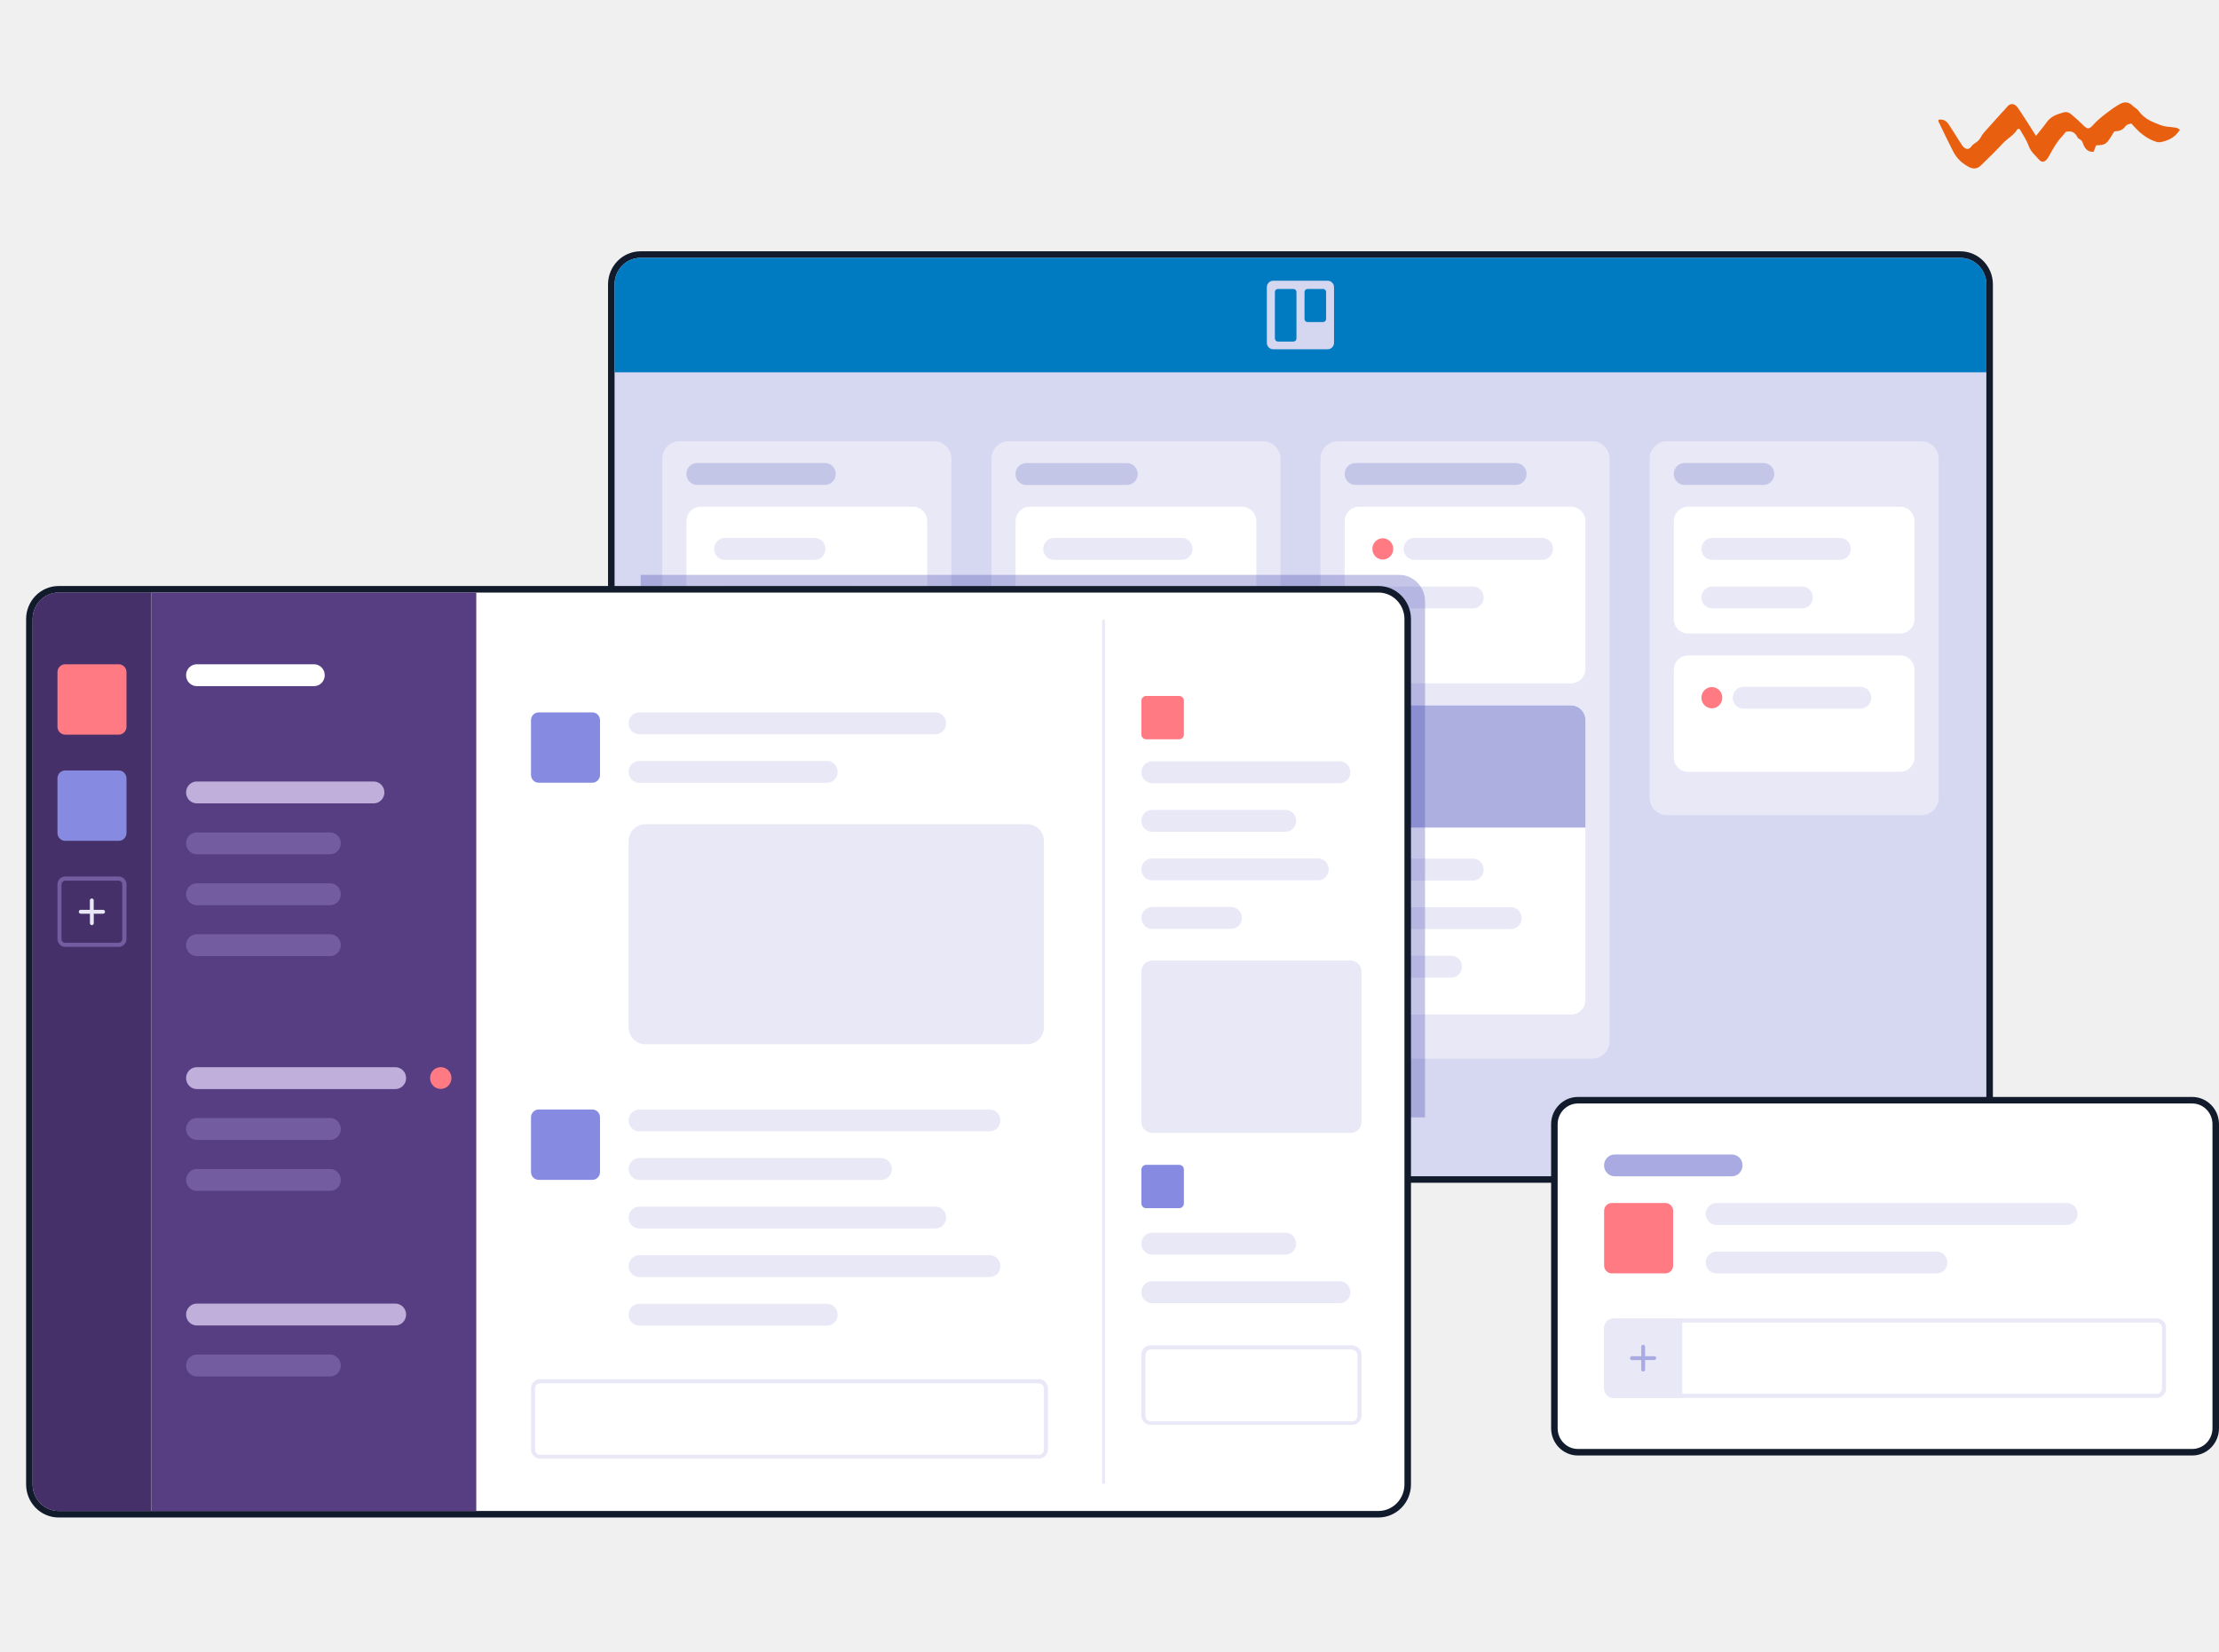
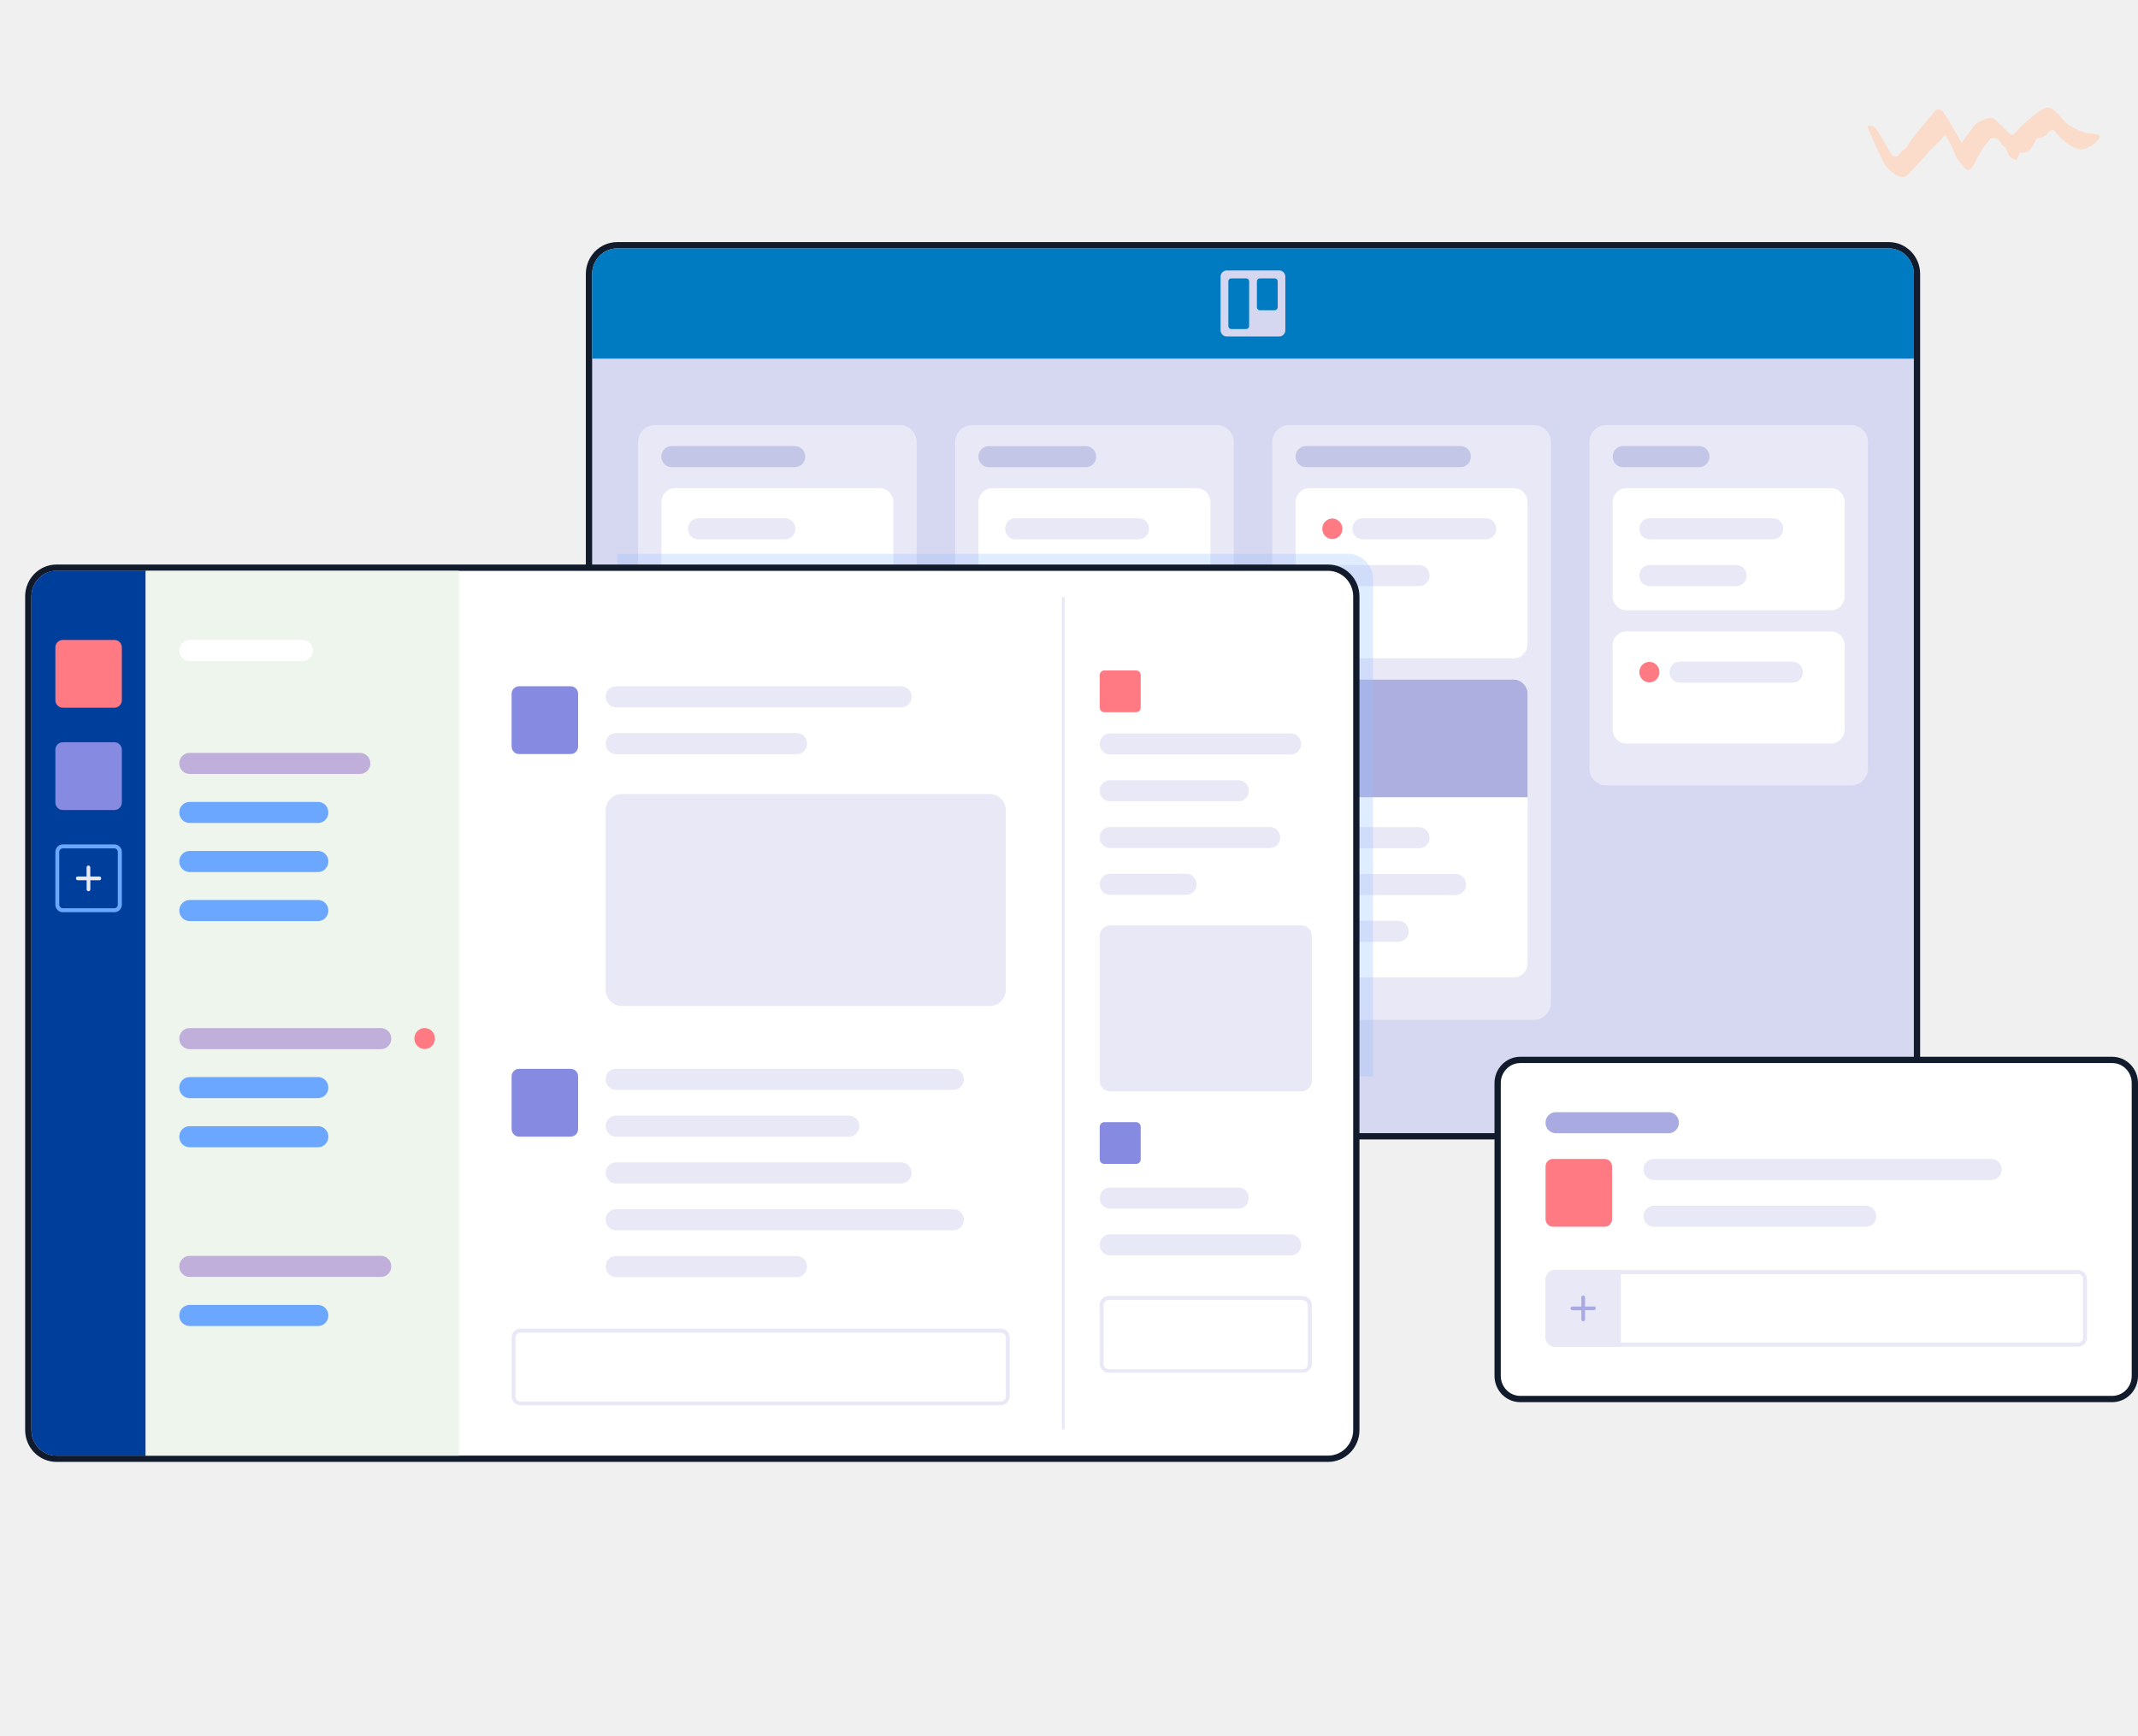
- <svg xmlns="http://www.w3.org/2000/svg" width="680" height="506" viewBox="0 0 680 506" fill="none">
+ <svg xmlns="http://www.w3.org/2000/svg" width="680" height="552" viewBox="0 0 680 552" fill="none">
  <path d="M489.926 287.46V278.9C490.005 278.22 490.613 277.72 491.28 277.8C491.849 277.86 492.3 278.32 492.359 278.9V284.98H498.323C498.99 284.9 499.598 285.4 499.676 286.08C499.755 286.76 499.264 287.38 498.597 287.46C498.499 287.48 498.401 287.48 498.303 287.46H489.926Z" fill="#110580" />
  <path d="M490.691 265.56C490.24 265.36 489.966 264.9 489.966 264.4V249.94C489.887 249.26 490.378 248.64 491.045 248.56C491.712 248.48 492.32 248.98 492.398 249.66C492.418 249.76 492.418 249.86 492.398 249.96V264.4C492.398 265.1 491.849 265.66 491.162 265.66C491.005 265.66 490.848 265.62 490.691 265.56ZM490.691 236.6C490.24 236.42 489.946 236.02 489.907 235.54V221C489.985 220.32 490.593 219.82 491.26 219.9C491.829 219.96 492.28 220.42 492.339 221V235.54C492.339 236.22 491.79 236.78 491.123 236.78H491.103C490.986 236.74 490.848 236.68 490.691 236.6ZM490.691 207.68C490.24 207.48 489.966 207.04 489.966 206.54V192.06C490.044 191.38 490.652 190.88 491.319 190.96C491.888 191.02 492.339 191.48 492.398 192.06V206.54C492.398 207.22 491.849 207.78 491.162 207.78C491.005 207.78 490.848 207.74 490.711 207.68H490.691Z" fill="#110580" />
  <path d="M490.75 178.74C490.299 178.54 490.024 178.08 490.024 177.58V169.02H498.421C499.088 169.1 499.578 169.72 499.5 170.4C499.441 170.98 498.99 171.44 498.421 171.5H492.457V177.56C492.457 178.26 491.908 178.82 491.221 178.82C491.064 178.84 490.907 178.8 490.75 178.74Z" fill="#110580" />
  <path d="M256.479 128.62C256.283 128.84 256.008 128.96 255.733 128.98C253.615 129.2 251.515 129.72 249.515 130.5C248.906 130.7 248.259 130.34 248.082 129.74C247.906 129.16 248.2 128.54 248.749 128.3C250.947 127.44 253.242 126.86 255.576 126.6C256.204 126.56 256.734 127.02 256.793 127.66V127.68C256.851 128.04 256.734 128.38 256.479 128.62Z" fill="#404BF2" />
  <path d="M600.726 78H196.312C191.328 78 187.328 82.106 187.328 87.14V352.28C187.328 357.314 191.328 361.42 196.312 361.42H600.726C605.71 361.42 609.71 357.314 609.71 352.28V87.14C609.71 82.106 605.71 78 600.726 78Z" fill="#D6D7F0" stroke="#111B2B" stroke-width="2" />
  <path d="M208.239 135.2H286.258C289.181 135.2 291.555 137.62 291.555 140.6V215.78C291.555 218.76 289.181 221.18 286.258 221.18H208.239C205.316 221.18 202.943 218.76 202.943 215.78V140.6C202.943 137.62 205.316 135.2 208.239 135.2Z" fill="#E8E8F7" />
  <path d="M309.093 135.2H387.111C390.034 135.2 392.408 137.62 392.408 140.6V280C392.408 282.98 390.034 285.4 387.111 285.4H309.093C306.17 285.4 303.796 282.98 303.796 280V140.6C303.796 137.62 306.17 135.2 309.093 135.2Z" fill="#E8E8F7" />
  <path d="M409.946 135.2H487.965C490.888 135.2 493.261 137.62 493.261 140.6V318.98C493.261 321.96 490.888 324.38 487.965 324.38H409.946C407.023 324.38 404.649 321.96 404.649 318.98V140.6C404.63 137.62 407.003 135.2 409.946 135.2Z" fill="#E8E8F7" />
  <path d="M510.799 135.2H588.818C591.741 135.2 594.115 137.62 594.115 140.6V244.4C594.115 247.38 591.741 249.8 588.818 249.8H510.799C507.876 249.8 505.503 247.38 505.503 244.4V140.6C505.503 137.62 507.876 135.2 510.799 135.2Z" fill="#E8E8F7" />
  <path d="M213.615 141.88H252.83C254.635 141.88 256.106 143.38 256.106 145.22V145.24C256.106 147.08 254.635 148.58 252.83 148.58H213.615C211.81 148.58 210.338 147.08 210.338 145.24V145.22C210.358 143.38 211.81 141.88 213.615 141.88Z" fill="#C3C6E6" />
  <path d="M600.745 79H196.312C191.898 79 188.328 82.64 188.328 87.14V114.08H608.73V87.14C608.73 82.64 605.159 79 600.745 79Z" fill="#007AC0" />
-   <path d="M390.152 86.02H406.866C407.945 86.02 408.808 86.9 408.808 88V105.04C408.808 106.14 407.945 107.02 406.866 107.02H390.152C389.073 107.02 388.21 106.14 388.21 105.04V88C388.21 86.92 389.093 86.02 390.152 86.02Z" fill="#D5D6F0" />
+   <path d="M390.152 86.019H406.866C407.945 86.019 408.808 86.9 408.808 87.999V105.04C408.808 106.14 407.945 107.02 406.866 107.02H390.152C389.073 107.02 388.21 106.14 388.21 105.04V87.999C388.21 86.919 389.093 86.019 390.152 86.019Z" fill="#D5D6F0" />
  <path d="M391.623 88.54H396.351C396.881 88.54 397.293 88.98 397.293 89.5V103.7C397.293 104.24 396.861 104.66 396.351 104.66H391.623C391.094 104.66 390.682 104.22 390.682 103.7V89.5C390.682 88.96 391.094 88.54 391.623 88.54Z" fill="#007AC0" />
  <path d="M400.706 88.54H405.434C405.964 88.54 406.376 88.98 406.376 89.5V97.72C406.376 98.26 405.944 98.68 405.434 98.68H400.706C400.177 98.68 399.765 98.24 399.765 97.72V89.5C399.765 88.96 400.177 88.54 400.706 88.54Z" fill="#007AC0" />
  <path d="M214.752 155.26H279.745C282.177 155.26 284.139 157.26 284.139 159.74V203.2C284.139 205.68 282.177 207.68 279.745 207.68H214.752C212.32 207.68 210.358 205.68 210.358 203.2V159.74C210.358 157.26 212.32 155.26 214.752 155.26Z" fill="white" />
  <path d="M314.468 141.9H345.365C347.17 141.9 348.642 143.4 348.642 145.24V145.26C348.642 147.1 347.17 148.6 345.365 148.6H314.468C312.663 148.6 311.192 147.1 311.192 145.26V145.24C311.212 143.4 312.663 141.9 314.468 141.9Z" fill="#C3C6E6" />
  <path d="M315.606 155.26H380.598C383.031 155.26 384.993 157.26 384.993 159.74V186.26C384.993 188.74 383.031 190.74 380.598 190.74H315.606C313.173 190.74 311.211 188.74 311.211 186.26V159.74C311.211 157.26 313.173 155.26 315.606 155.26Z" fill="white" />
  <path d="M415.341 141.88H464.541C466.346 141.88 467.818 143.38 467.818 145.22V145.24C467.818 147.08 466.346 148.58 464.541 148.58H415.341C413.536 148.58 412.065 147.08 412.065 145.24V145.22C412.065 143.38 413.536 141.88 415.341 141.88Z" fill="#C3C6E6" />
  <path d="M416.459 216.08H481.452C483.884 216.08 485.846 218.08 485.846 220.56V306.38C485.846 308.86 483.884 310.86 481.452 310.86H416.459C414.026 310.86 412.065 308.86 412.065 306.38V220.56C412.065 218.08 414.026 216.08 416.459 216.08Z" fill="white" />
  <path d="M416.459 155.26H481.452C483.884 155.26 485.846 157.26 485.846 159.74V204.9C485.846 207.38 483.884 209.38 481.452 209.38H416.459C414.026 209.38 412.065 207.38 412.065 204.9V159.74C412.065 157.26 414.026 155.26 416.459 155.26Z" fill="white" />
  <path d="M316.175 197.48H381.167C383.6 197.48 385.562 199.48 385.562 201.96V267.42C385.562 269.9 383.6 271.9 381.167 271.9H316.175C313.742 271.9 311.78 269.9 311.78 267.42V201.98C311.761 199.5 313.742 197.48 316.175 197.48Z" fill="white" />
  <path d="M516.194 141.88H540.441C542.246 141.88 543.718 143.38 543.718 145.22V145.24C543.718 147.08 542.246 148.58 540.441 148.58H516.194C514.39 148.58 512.918 147.08 512.918 145.24V145.22C512.918 143.38 514.39 141.88 516.194 141.88Z" fill="#C3C6E6" />
  <path d="M517.313 155.26H582.305C584.738 155.26 586.699 157.26 586.699 159.74V189.64C586.699 192.12 584.738 194.12 582.305 194.12H517.313C514.88 194.12 512.918 192.12 512.918 189.64V159.74C512.918 157.26 514.88 155.26 517.313 155.26Z" fill="white" />
  <path d="M517.313 200.82H582.305C584.738 200.82 586.699 202.82 586.699 205.3V232.02C586.699 234.5 584.738 236.5 582.305 236.5H517.313C514.88 236.5 512.918 234.5 512.918 232.02V205.3C512.918 202.82 514.88 200.82 517.313 200.82Z" fill="white" />
  <path d="M222.109 164.84H249.691C251.496 164.84 252.967 166.34 252.967 168.18V168.2C252.967 170.04 251.496 171.54 249.691 171.54H222.109C220.304 171.54 218.833 170.04 218.833 168.2V168.18C218.833 166.34 220.304 164.84 222.109 164.84Z" fill="#E8E8F7" />
  <path d="M222.109 179.72H261.324C263.129 179.72 264.6 181.22 264.6 183.06V183.08C264.6 184.92 263.129 186.42 261.324 186.42H222.109C220.304 186.42 218.833 184.92 218.833 183.08V183.06C218.833 181.22 220.304 179.72 222.109 179.72Z" fill="#E8E8F7" />
  <path d="M423.816 263.1H451.398C453.203 263.1 454.674 264.6 454.674 266.44V266.46C454.674 268.3 453.203 269.8 451.398 269.8H423.816C422.011 269.8 420.54 268.3 420.54 266.46V266.44C420.54 264.58 422.011 263.1 423.816 263.1Z" fill="#E8E8F7" />
  <path d="M423.816 277.98H463.031C464.836 277.98 466.307 279.48 466.307 281.32V281.34C466.307 283.18 464.836 284.68 463.031 284.68H423.816C422.011 284.68 420.54 283.18 420.54 281.34V281.32C420.54 279.46 422.011 277.98 423.816 277.98Z" fill="#E8E8F7" />
  <path d="M423.816 292.86H444.748C446.552 292.86 448.024 294.36 448.024 296.2V296.22C448.024 298.06 446.552 299.56 444.748 299.56H423.816C422.011 299.56 420.54 298.06 420.54 296.22V296.2C420.54 294.36 422.011 292.86 423.816 292.86Z" fill="#E8E8F7" />
  <path d="M322.962 207.7H350.544C352.349 207.7 353.82 209.2 353.82 211.04V211.06C353.82 212.9 352.349 214.4 350.544 214.4H322.962C321.157 214.4 319.686 212.9 319.686 211.06V211.04C319.686 209.18 321.157 207.7 322.962 207.7Z" fill="#E8E8F7" />
  <path d="M322.962 237.46H372.163C373.968 237.46 375.439 238.96 375.439 240.8V240.82C375.439 242.66 373.968 244.16 372.163 244.16H322.962C321.157 244.16 319.686 242.66 319.686 240.82V240.8C319.686 238.96 321.157 237.46 322.962 237.46Z" fill="#E8E8F7" />
  <path d="M322.962 252.34H350.544C352.349 252.34 353.82 253.84 353.82 255.68V255.7C353.82 257.54 352.349 259.04 350.544 259.04H322.962C321.157 259.04 319.686 257.54 319.686 255.7V255.68C319.686 253.84 321.157 252.34 322.962 252.34Z" fill="#E8E8F7" />
  <path d="M322.962 222.58H362.177C363.982 222.58 365.454 224.08 365.454 225.92V225.94C365.454 227.78 363.982 229.28 362.177 229.28H322.962C321.157 229.28 319.686 227.78 319.686 225.94V225.92C319.686 224.08 321.157 222.58 322.962 222.58Z" fill="#E8E8F7" />
  <path d="M423.816 179.72H451.398C453.203 179.72 454.674 181.22 454.674 183.06V183.08C454.674 184.92 453.203 186.42 451.398 186.42H423.816C422.011 186.42 420.54 184.92 420.54 183.08V183.06C420.54 181.22 422.011 179.72 423.816 179.72Z" fill="#E8E8F7" />
  <path d="M433.409 164.84H472.624C474.429 164.84 475.9 166.34 475.9 168.18V168.2C475.9 170.04 474.429 171.54 472.624 171.54H433.409C431.604 171.54 430.133 170.04 430.133 168.2V168.18C430.133 166.34 431.604 164.84 433.409 164.84Z" fill="#E8E8F7" />
  <path d="M524.669 179.72H552.251C554.056 179.72 555.527 181.22 555.527 183.06V183.08C555.527 184.92 554.056 186.42 552.251 186.42H524.669C522.864 186.42 521.393 184.92 521.393 183.08V183.06C521.412 181.22 522.864 179.72 524.669 179.72Z" fill="#E8E8F7" />
  <path d="M524.669 164.84H563.884C565.689 164.84 567.16 166.34 567.16 168.18V168.2C567.16 170.04 565.689 171.54 563.884 171.54H524.669C522.864 171.54 521.393 170.04 521.393 168.2V168.18C521.412 166.34 522.864 164.84 524.669 164.84Z" fill="#E8E8F7" />
  <path d="M534.262 210.44H570.142C571.947 210.44 573.418 211.94 573.418 213.78V213.8C573.418 215.64 571.947 217.14 570.142 217.14H534.262C532.457 217.14 530.986 215.64 530.986 213.8V213.78C530.986 211.94 532.457 210.44 534.262 210.44Z" fill="#E8E8F7" />
  <path d="M322.962 164.84H362.177C363.982 164.84 365.454 166.34 365.454 168.18V168.2C365.454 170.04 363.982 171.54 362.177 171.54H322.962C321.157 171.54 319.686 170.04 319.686 168.2V168.18C319.686 166.34 321.157 164.84 322.962 164.84Z" fill="#E8E8F7" />
  <path d="M481.432 216.14H416.459C414.026 216.14 412.065 218.16 412.065 220.64V253.58H485.846V220.58C485.807 218.12 483.845 216.14 481.432 216.14Z" fill="#ACAFE0" />
-   <path d="M426.909 168.713C427.191 166.936 426.008 165.261 424.264 164.973C422.521 164.685 420.879 165.891 420.596 167.669C420.313 169.446 421.497 171.12 423.24 171.409C424.983 171.697 426.626 170.49 426.909 168.713Z" fill="#FF7A82" />
-   <path d="M524.59 217.04C526.356 217.04 527.788 215.58 527.788 213.78C527.788 211.98 526.356 210.52 524.59 210.52C522.824 210.52 521.393 211.98 521.393 213.78C521.393 215.58 522.824 217.04 524.59 217.04Z" fill="#FF7A82" />
+   <path d="M426.909 168.713C427.191 166.936 426.008 165.261 424.264 164.973C422.521 164.685 420.879 165.892 420.596 167.669C420.313 169.446 421.497 171.121 423.24 171.409C424.983 171.697 426.626 170.49 426.909 168.713Z" fill="#FF7A82" />
+   <path d="M524.59 217.04C526.356 217.04 527.788 215.58 527.788 213.78C527.788 211.979 526.356 210.52 524.59 210.52C522.824 210.52 521.393 211.979 521.393 213.78C521.393 215.58 522.824 217.04 524.59 217.04Z" fill="#FF7A82" />
  <path d="M483.531 337.12H671.8C675.761 337.12 679 340.394 679 344.48V437.62C679 441.706 675.761 444.98 671.8 444.98H483.531C479.57 444.98 476.331 441.706 476.331 437.62V344.48C476.331 340.414 479.59 337.12 483.531 337.12Z" fill="white" stroke="#111B2B" stroke-width="2" />
  <path d="M526.003 368.62H633.369C635.174 368.62 636.645 370.12 636.645 371.96V371.98C636.645 373.82 635.174 375.32 633.369 375.32H526.003C524.198 375.32 522.727 373.82 522.727 371.98V371.96C522.727 370.12 524.198 368.62 526.003 368.62Z" fill="#E8E8F7" />
  <path d="M526.003 383.5H593.487C595.292 383.5 596.763 385 596.763 386.84V386.86C596.763 388.7 595.292 390.2 593.487 390.2H526.003C524.198 390.2 522.727 388.7 522.727 386.86V386.84C522.727 385 524.198 383.5 526.003 383.5Z" fill="#E8E8F7" />
  <path d="M494.831 353.74H530.711C532.516 353.74 533.987 355.24 533.987 357.08V357.1C533.987 358.94 532.516 360.44 530.711 360.44H494.831C493.026 360.44 491.555 358.94 491.555 357.1V357.08C491.555 355.22 493.026 353.74 494.831 353.74Z" fill="#AAAAE3" />
  <path d="M494.988 403.96H515.527V428.4H494.988C493.105 428.4 491.574 426.84 491.574 424.92V407.46C491.555 405.52 493.085 403.96 494.988 403.96Z" fill="#E8E8F7" />
-   <path d="M506.955 415.56H504.13V412.66C504.13 412.34 503.875 412.06 503.541 412.06C503.227 412.06 502.953 412.32 502.953 412.66V415.56H500.108C499.794 415.56 499.52 415.82 499.52 416.16C499.52 416.48 499.775 416.76 500.108 416.76H502.953V419.66C502.953 419.98 503.208 420.26 503.541 420.26C503.855 420.26 504.13 420 504.13 419.66V416.72H506.955C507.268 416.72 507.543 416.46 507.543 416.12C507.543 415.8 507.288 415.52 506.955 415.52V415.56Z" fill="#AAAAE3" />
+   <path d="M506.955 415.561H504.13V412.661C504.13 412.341 503.875 412.061 503.541 412.061C503.227 412.061 502.953 412.321 502.953 412.661V415.561H500.108C499.794 415.561 499.52 415.821 499.52 416.161C499.52 416.481 499.775 416.761 500.108 416.761H502.953V419.661C502.953 419.981 503.208 420.261 503.541 420.261C503.855 420.261 504.13 420.001 504.13 419.661V416.721H506.955C507.268 416.721 507.543 416.461 507.543 416.121C507.543 415.801 507.288 415.521 506.955 415.521V415.561Z" fill="#AAAAE3" />
  <path d="M493.928 368.62H510.368C511.663 368.62 512.722 369.7 512.722 371.02V387.78C512.722 389.1 511.663 390.18 510.368 390.18H493.928C492.634 390.18 491.574 389.1 491.574 387.78V371.02C491.555 369.7 492.614 368.62 493.928 368.62Z" fill="#FF7A82" />
  <path d="M660.971 405.24C661.834 405.24 662.54 405.96 662.54 406.84V425.46C662.54 426.34 661.834 427.06 660.971 427.06H494.38C493.516 427.06 492.81 426.34 492.81 425.46V406.84C492.81 405.96 493.516 405.24 494.38 405.24H660.971ZM660.971 403.98H494.38C492.83 403.98 491.574 405.26 491.555 406.84V425.46C491.555 427.04 492.83 428.32 494.38 428.32H660.971C662.521 428.32 663.776 427.04 663.776 425.46V406.84C663.776 405.26 662.521 403.98 660.971 403.98Z" fill="#E8E8F7" />
-   <path opacity="0.3" d="M436.7 184.32C436.72 179.82 433.15 176.16 428.736 176.14C428.716 176.14 428.716 176.14 428.696 176.14H196.328V179.52H420.418C424.812 179.52 428.383 183.16 428.383 187.64V187.66V342.4H436.681L436.7 184.32Z" fill="#3B3FAD" />
+   <path opacity="0.3" d="M436.7 184.32C436.72 179.82 433.15 176.16 428.736 176.14C428.716 176.14 428.716 176.14 428.696 176.14H196.328V179.52H420.418C424.812 179.52 428.383 183.16 428.383 187.64V187.66V342.4H436.681L436.7 184.32Z" fill="#96C0FF" />
  <path d="M61.599 221.14C61.501 221.26 61.363 221.36 61.226 221.42C60.638 221.66 59.971 221.38 59.735 220.8C58.833 218.62 58.166 216.34 57.734 214.02C57.597 213.38 58.009 212.76 58.637 212.64C59.264 212.5 59.873 212.92 59.99 213.56C60.383 215.72 60.991 217.84 61.834 219.88C62.03 220.28 61.932 220.8 61.599 221.14Z" fill="#110580" />
  <path d="M422.398 180.56H17.984C13 180.56 9 184.666 9 189.7V454.84C9 459.874 13 463.98 17.984 463.98H422.398C427.383 463.98 431.383 459.874 431.383 454.84V189.7C431.383 184.666 427.383 180.56 422.398 180.56Z" fill="white" stroke="#111B2B" stroke-width="2" />
  <path d="M197.739 252.56H314.797C317.622 252.56 319.897 254.88 319.897 257.76V314.76C319.897 317.64 317.622 319.96 314.797 319.96H197.739C194.914 319.96 192.639 317.64 192.639 314.76V257.76C192.639 254.88 194.934 252.56 197.739 252.56Z" fill="#E8E8F7" />
  <path d="M353.051 294.34H413.924C415.748 294.34 417.219 295.84 417.219 297.7V343.76C417.219 345.62 415.748 347.12 413.924 347.12H353.051C351.226 347.12 349.755 345.62 349.755 343.76V297.7C349.775 295.84 351.246 294.34 353.051 294.34Z" fill="#E8E8F7" />
-   <path d="M17.984 463H46.351V181.52H17.984C13.57 181.52 10 185.16 10 189.66C10 189.68 10 189.68 10 189.7V454.86C10 459.36 13.57 463 17.984 463Z" fill="#453069" />
-   <path d="M145.949 181.56H46.351V463H145.949V181.56Z" fill="#573E82" />
-   <path d="M19.966 203.54H36.405C37.7 203.54 38.759 204.62 38.759 205.94V222.7C38.759 224.02 37.7 225.1 36.405 225.1H19.966C18.671 225.1 17.612 224.02 17.612 222.7V205.94C17.612 204.62 18.671 203.54 19.966 203.54Z" fill="#FF7A82" />
-   <path d="M165.076 218.28H181.515C182.81 218.28 183.87 219.36 183.87 220.68V237.44C183.87 238.76 182.81 239.84 181.515 239.84H165.076C163.781 239.84 162.722 238.76 162.722 237.44V220.68C162.722 219.36 163.781 218.28 165.076 218.28Z" fill="#868AE0" />
-   <path d="M19.966 236.08H36.405C37.7 236.08 38.759 237.16 38.759 238.48V255.24C38.759 256.56 37.7 257.64 36.405 257.64H19.966C18.671 257.64 17.612 256.56 17.612 255.24V238.48C17.612 237.14 18.671 236.08 19.966 236.08Z" fill="#868AE0" />
-   <path d="M36.346 269.84C36.954 269.84 37.464 270.34 37.464 270.98V287.74C37.464 288.36 36.974 288.88 36.346 288.88H19.966C19.358 288.88 18.867 288.36 18.848 287.74V270.98C18.848 270.36 19.358 269.86 19.966 269.84H36.405H36.346ZM36.405 268.58H19.966C18.671 268.58 17.612 269.66 17.612 270.98V287.74C17.612 289.06 18.671 290.14 19.966 290.14H36.405C37.7 290.14 38.759 289.06 38.759 287.74V270.98C38.759 269.66 37.7 268.58 36.405 268.58Z" fill="#745CA1" />
+   <path d="M17.984 463H46.351V181.52H17.984C13.57 181.52 10 185.16 10 189.66C10 189.68 10 189.68 10 189.7V454.86C10 459.36 13.57 463 17.984 463Z" fill="#003E9C" />
+   <path d="M145.949 181.56H46.351V463H145.949V181.56Z" fill="#EEF5EC" />
+   <path d="M19.966 203.539H36.405C37.7 203.539 38.759 204.619 38.759 205.939V222.699C38.759 224.019 37.7 225.099 36.405 225.099H19.966C18.671 225.099 17.612 224.019 17.612 222.699V205.939C17.612 204.619 18.671 203.539 19.966 203.539Z" fill="#FF7A82" />
+   <path d="M165.076 218.279H181.515C182.81 218.279 183.87 219.359 183.87 220.679V237.439C183.87 238.759 182.81 239.839 181.515 239.839H165.076C163.781 239.839 162.722 238.759 162.722 237.439V220.679C162.722 219.359 163.781 218.279 165.076 218.279Z" fill="#868AE0" />
+   <path d="M19.966 236.079H36.405C37.7 236.079 38.759 237.159 38.759 238.479V255.239C38.759 256.559 37.7 257.639 36.405 257.639H19.966C18.671 257.639 17.612 256.559 17.612 255.239V238.479C17.612 237.139 18.671 236.079 19.966 236.079Z" fill="#868AE0" />
+   <path d="M36.346 269.839C36.954 269.839 37.464 270.339 37.464 270.979V287.739C37.464 288.359 36.974 288.879 36.346 288.879H19.966C19.358 288.879 18.867 288.359 18.848 287.739V270.979C18.848 270.359 19.358 269.859 19.966 269.839H36.405H36.346ZM36.405 268.579H19.966C18.671 268.579 17.612 269.659 17.612 270.979V287.739C17.612 289.059 18.671 290.139 19.966 290.139H36.405C37.7 290.139 38.759 289.059 38.759 287.739V270.979C38.759 269.659 37.7 268.579 36.405 268.579Z" fill="#6BA6FF" />
  <path d="M28.127 275.3C27.793 275.3 27.538 275.58 27.538 275.9V278.78H24.733C24.419 278.78 24.144 279.04 24.144 279.38C24.144 279.7 24.399 279.96 24.733 279.98H27.558V282.88C27.558 283.2 27.813 283.48 28.146 283.48C28.46 283.48 28.735 283.22 28.735 282.88V279.98H31.599C31.913 279.98 32.187 279.72 32.187 279.38C32.187 279.06 31.932 278.8 31.599 278.78H28.715V275.9C28.735 275.58 28.48 275.32 28.127 275.3C28.146 275.3 28.146 275.3 28.127 275.3Z" fill="#E8E8F7" />
  <path d="M60.299 239.46H114.522C116.327 239.46 117.798 240.96 117.798 242.8V242.82C117.798 244.66 116.327 246.16 114.522 246.16H60.299C58.494 246.16 57.023 244.66 57.023 242.82V242.8C57.023 240.96 58.494 239.46 60.299 239.46Z" fill="#C0AFDB" />
-   <path d="M60.299 203.54H96.238C98.043 203.54 99.514 205.04 99.514 206.88V206.9C99.514 208.74 98.043 210.24 96.238 210.24H60.299C58.494 210.24 57.023 208.74 57.023 206.9V206.88C57.023 205.04 58.494 203.54 60.299 203.54Z" fill="white" />
-   <path d="M60.299 255.06H101.162C102.967 255.06 104.438 256.56 104.438 258.4V258.42C104.438 260.26 102.967 261.76 101.162 261.76H60.299C58.494 261.76 57.023 260.26 57.023 258.42V258.4C57.023 256.54 58.494 255.06 60.299 255.06Z" fill="#745CA1" />
-   <path d="M195.915 218.28H286.665C288.47 218.28 289.941 219.78 289.941 221.62V221.64C289.941 223.48 288.47 224.98 286.665 224.98H195.915C194.11 224.98 192.639 223.48 192.639 221.64V221.62C192.639 219.76 194.11 218.28 195.915 218.28Z" fill="#E8E8F7" />
-   <path d="M195.915 233.16H253.414C255.218 233.16 256.69 234.66 256.69 236.5V236.52C256.69 238.36 255.218 239.86 253.414 239.86H195.915C194.11 239.86 192.639 238.36 192.639 236.52V236.5C192.639 234.66 194.11 233.16 195.915 233.16Z" fill="#E8E8F7" />
+   <path d="M60.299 203.539H96.238C98.043 203.539 99.514 205.039 99.514 206.879V206.899C99.514 208.739 98.043 210.239 96.238 210.239H60.299C58.494 210.239 57.023 208.739 57.023 206.899V206.879C57.023 205.039 58.494 203.539 60.299 203.539Z" fill="white" />
+   <path d="M60.299 255.06H101.162C102.967 255.06 104.438 256.56 104.438 258.4V258.42C104.438 260.26 102.967 261.76 101.162 261.76H60.299C58.494 261.76 57.023 260.26 57.023 258.42V258.4C57.023 256.54 58.494 255.06 60.299 255.06Z" fill="#6BA6FF" />
+   <path d="M195.915 218.279H286.665C288.47 218.279 289.941 219.779 289.941 221.619V221.639C289.941 223.479 288.47 224.979 286.665 224.979H195.915C194.11 224.979 192.639 223.479 192.639 221.639V221.619C192.639 219.759 194.11 218.279 195.915 218.279Z" fill="#E8E8F7" />
+   <path d="M195.915 233.159H253.414C255.218 233.159 256.69 234.659 256.69 236.499V236.519C256.69 238.359 255.218 239.859 253.414 239.859H195.915C194.11 239.859 192.639 238.359 192.639 236.519V236.499C192.639 234.659 194.11 233.159 195.915 233.159Z" fill="#E8E8F7" />
  <path d="M165.076 339.96H181.515C182.81 339.96 183.87 341.04 183.87 342.36V359.12C183.87 360.44 182.81 361.52 181.515 361.52H165.076C163.781 361.52 162.722 360.44 162.722 359.12V342.36C162.722 341.04 163.781 339.96 165.076 339.96Z" fill="#868AE0" />
  <path d="M351.226 356.92H361.349C362.153 356.92 362.8 357.58 362.8 358.4V368.72C362.8 369.54 362.153 370.2 361.349 370.2H351.226C350.422 370.2 349.774 369.54 349.774 368.72V358.4C349.774 357.6 350.422 356.92 351.226 356.92Z" fill="#868AE0" />
-   <path d="M351.226 213.24H361.349C362.153 213.24 362.8 213.9 362.8 214.72V225.04C362.8 225.86 362.153 226.52 361.349 226.52H351.226C350.422 226.52 349.774 225.86 349.774 225.04V214.72C349.774 213.92 350.422 213.24 351.226 213.24Z" fill="#FF7A82" />
+   <path d="M351.226 213.239H361.349C362.153 213.239 362.8 213.899 362.8 214.719V225.039C362.8 225.859 362.153 226.519 361.349 226.519H351.226C350.422 226.519 349.774 225.859 349.774 225.039V214.719C349.774 213.919 350.422 213.239 351.226 213.239Z" fill="#FF7A82" />
  <path d="M195.915 339.96H303.281C305.086 339.96 306.557 341.46 306.557 343.3V343.32C306.557 345.16 305.086 346.66 303.281 346.66H195.915C194.11 346.66 192.639 345.16 192.639 343.32V343.3C192.639 341.46 194.11 339.96 195.915 339.96Z" fill="#E8E8F7" />
  <path d="M195.915 354.84H270.03C271.834 354.84 273.306 356.34 273.306 358.18V358.2C273.306 360.04 271.834 361.54 270.03 361.54H195.915C194.11 361.54 192.639 360.04 192.639 358.2V358.18C192.639 356.34 194.11 354.84 195.915 354.84Z" fill="#E8E8F7" />
  <path d="M195.915 369.72H286.665C288.47 369.72 289.941 371.22 289.941 373.06V373.08C289.941 374.92 288.47 376.42 286.665 376.42H195.915C194.11 376.42 192.639 374.92 192.639 373.08V373.06C192.639 371.22 194.11 369.72 195.915 369.72Z" fill="#E8E8F7" />
  <path d="M195.915 384.6H303.281C305.086 384.6 306.557 386.1 306.557 387.94V387.96C306.557 389.8 305.086 391.3 303.281 391.3H195.915C194.11 391.3 192.639 389.8 192.639 387.96V387.94C192.639 386.1 194.11 384.6 195.915 384.6Z" fill="#E8E8F7" />
-   <path d="M353.051 233.28H410.549C412.354 233.28 413.825 234.78 413.825 236.62V236.64C413.825 238.48 412.354 239.98 410.549 239.98H353.051C351.246 239.98 349.774 238.48 349.774 236.64V236.62C349.774 234.78 351.226 233.28 353.051 233.28Z" fill="#E8E8F7" />
-   <path d="M353.051 248.16H393.914C395.719 248.16 397.19 249.66 397.19 251.5V251.52C397.19 253.36 395.719 254.86 393.914 254.86H353.051C351.246 254.86 349.774 253.36 349.774 251.52V251.5C349.774 249.66 351.226 248.16 353.051 248.16Z" fill="#E8E8F7" />
-   <path d="M353.051 263.04H403.899C405.704 263.04 407.175 264.54 407.175 266.38V266.4C407.175 268.24 405.704 269.74 403.899 269.74H353.051C351.246 269.74 349.774 268.24 349.774 266.4V266.38C349.774 264.54 351.226 263.04 353.051 263.04Z" fill="#E8E8F7" />
+   <path d="M353.051 233.279H410.549C412.354 233.279 413.825 234.779 413.825 236.619V236.639C413.825 238.479 412.354 239.979 410.549 239.979H353.051C351.246 239.979 349.774 238.479 349.774 236.639V236.619C349.774 234.779 351.226 233.279 353.051 233.279Z" fill="#E8E8F7" />
+   <path d="M353.051 248.159H393.914C395.719 248.159 397.19 249.659 397.19 251.499V251.519C397.19 253.359 395.719 254.859 393.914 254.859H353.051C351.246 254.859 349.774 253.359 349.774 251.519V251.499C349.774 249.659 351.226 248.159 353.051 248.159Z" fill="#E8E8F7" />
+   <path d="M353.051 263.039H403.899C405.704 263.039 407.175 264.539 407.175 266.379V266.399C407.175 268.239 405.704 269.739 403.899 269.739H353.051C351.246 269.739 349.774 268.239 349.774 266.399V266.379C349.774 264.539 351.226 263.039 353.051 263.039Z" fill="#E8E8F7" />
  <path d="M353.051 277.92H377.298C379.103 277.92 380.574 279.42 380.574 281.26V281.28C380.574 283.12 379.103 284.62 377.298 284.62H353.051C351.246 284.62 349.774 283.12 349.774 281.28V281.26C349.774 279.42 351.226 277.92 353.051 277.92Z" fill="#E8E8F7" />
  <path d="M353.051 377.72H393.914C395.719 377.72 397.19 379.22 397.19 381.06V381.08C397.19 382.92 395.719 384.42 393.914 384.42H353.051C351.246 384.42 349.774 382.92 349.774 381.08V381.06C349.774 379.22 351.226 377.72 353.051 377.72Z" fill="#E8E8F7" />
  <path d="M353.051 392.6H410.549C412.354 392.6 413.825 394.1 413.825 395.94V395.96C413.825 397.8 412.354 399.3 410.549 399.3H353.051C351.246 399.3 349.774 397.8 349.774 395.96V395.94C349.774 394.1 351.226 392.6 353.051 392.6Z" fill="#E8E8F7" />
  <path d="M195.915 399.5H253.414C255.218 399.5 256.69 401 256.69 402.84V402.86C256.69 404.7 255.218 406.2 253.414 406.2H195.915C194.11 406.2 192.639 404.7 192.639 402.86V402.84C192.639 400.98 194.11 399.5 195.915 399.5Z" fill="#E8E8F7" />
-   <path d="M60.299 270.66H101.162C102.967 270.66 104.438 272.16 104.438 274V274.02C104.438 275.86 102.967 277.36 101.162 277.36H60.299C58.494 277.36 57.023 275.86 57.023 274.02V274C57.023 272.16 58.494 270.66 60.299 270.66Z" fill="#745CA1" />
-   <path d="M60.299 286.26H101.162C102.967 286.26 104.438 287.76 104.438 289.6V289.62C104.438 291.46 102.967 292.96 101.162 292.96H60.299C58.494 292.96 57.023 291.46 57.023 289.62V289.6C57.023 287.74 58.494 286.26 60.299 286.26Z" fill="#745CA1" />
+   <path d="M60.299 270.659H101.162C102.967 270.659 104.438 272.159 104.438 273.999V274.019C104.438 275.859 102.967 277.359 101.162 277.359H60.299C58.494 277.359 57.023 275.859 57.023 274.019V273.999C57.023 272.159 58.494 270.659 60.299 270.659Z" fill="#6BA6FF" />
+   <path d="M60.299 286.26H101.162C102.967 286.26 104.438 287.76 104.438 289.6V289.62C104.438 291.46 102.967 292.96 101.162 292.96H60.299C58.494 292.96 57.023 291.46 57.023 289.62V289.6C57.023 287.74 58.494 286.26 60.299 286.26Z" fill="#6BA6FF" />
  <path d="M60.299 327H121.172C122.977 327 124.448 328.5 124.448 330.34V330.36C124.448 332.2 122.977 333.7 121.172 333.7H60.299C58.494 333.7 57.023 332.2 57.023 330.36V330.34C57.023 328.48 58.494 327 60.299 327Z" fill="#C0AFDB" />
-   <path d="M60.299 342.58H101.162C102.967 342.58 104.438 344.08 104.438 345.92V345.94C104.438 347.78 102.967 349.28 101.162 349.28H60.299C58.494 349.28 57.023 347.78 57.023 345.94V345.92C57.023 344.08 58.494 342.58 60.299 342.58Z" fill="#745CA1" />
-   <path d="M60.299 399.44H121.172C122.977 399.44 124.448 400.94 124.448 402.78V402.8C124.448 404.64 122.977 406.14 121.172 406.14H60.299C58.494 406.14 57.023 404.64 57.023 402.8V402.78C57.023 400.94 58.494 399.44 60.299 399.44Z" fill="#C0AFDB" />
-   <path d="M60.299 415.06H101.162C102.967 415.06 104.438 416.56 104.438 418.4V418.42C104.438 420.26 102.967 421.76 101.162 421.76H60.299C58.494 421.76 57.023 420.26 57.023 418.42V418.4C57.023 416.54 58.494 415.06 60.299 415.06Z" fill="#745CA1" />
-   <path d="M60.299 358.2H101.162C102.967 358.2 104.438 359.7 104.438 361.54V361.56C104.438 363.4 102.967 364.9 101.162 364.9H60.299C58.494 364.9 57.023 363.4 57.023 361.56V361.54C57.023 359.68 58.494 358.2 60.299 358.2Z" fill="#745CA1" />
-   <path d="M135.061 333.66C136.871 333.66 138.337 332.165 138.337 330.32C138.337 328.475 136.871 326.98 135.061 326.98C133.252 326.98 131.785 328.475 131.785 330.32C131.785 332.165 133.252 333.66 135.061 333.66Z" fill="#FF7A82" />
+   <path d="M60.299 342.579H101.162C102.967 342.579 104.438 344.079 104.438 345.919V345.939C104.438 347.779 102.967 349.279 101.162 349.279H60.299C58.494 349.279 57.023 347.779 57.023 345.939V345.919C57.023 344.079 58.494 342.579 60.299 342.579Z" fill="#6BA6FF" />
+   <path d="M60.299 399.439H121.172C122.977 399.439 124.448 400.939 124.448 402.779V402.799C124.448 404.639 122.977 406.139 121.172 406.139H60.299C58.494 406.139 57.023 404.639 57.023 402.799V402.779C57.023 400.939 58.494 399.439 60.299 399.439Z" fill="#C0AFDB" />
+   <path d="M60.299 415.06H101.162C102.967 415.06 104.438 416.56 104.438 418.4V418.42C104.438 420.26 102.967 421.76 101.162 421.76H60.299C58.494 421.76 57.023 420.26 57.023 418.42V418.4C57.023 416.54 58.494 415.06 60.299 415.06Z" fill="#6BA6FF" />
+   <path d="M60.299 358.199H101.162C102.967 358.199 104.438 359.699 104.438 361.539V361.559C104.438 363.399 102.967 364.899 101.162 364.899H60.299C58.494 364.899 57.023 363.399 57.023 361.559V361.539C57.023 359.679 58.494 358.199 60.299 358.199Z" fill="#6BA6FF" />
+   <path d="M135.061 333.659C136.871 333.659 138.337 332.164 138.337 330.319C138.337 328.475 136.871 326.979 135.061 326.979C133.252 326.979 131.785 328.475 131.785 330.319C131.785 332.164 133.252 333.659 135.061 333.659Z" fill="#FF7A82" />
  <path d="M338.181 189.84C338.416 189.84 338.592 190.02 338.592 190.26V454.28C338.592 454.52 338.416 454.7 338.181 454.7C337.945 454.7 337.769 454.52 337.769 454.28V190.26C337.769 190.02 337.945 189.84 338.181 189.84Z" fill="#E8E8F7" />
-   <path d="M318.308 423.86C319.171 423.84 319.877 424.56 319.897 425.44C319.897 425.48 319.897 425.52 319.897 425.56V444.18C319.897 445.06 319.191 445.78 318.328 445.78H318.308H165.527C164.664 445.78 163.958 445.06 163.958 444.18V425.56C163.899 424.68 164.546 423.92 165.41 423.88C165.449 423.88 165.468 423.88 165.508 423.88H318.308V423.86ZM318.308 422.58H165.527C163.977 422.58 162.722 423.86 162.722 425.44V425.46V444.08C162.722 445.66 163.958 446.94 165.508 446.96H165.527H318.308C319.858 446.96 321.133 445.68 321.133 444.08V425.46C321.133 423.88 319.877 422.58 318.308 422.58Z" fill="#E8E8F7" />
-   <path d="M414.414 413.6C415.297 413.64 415.983 414.4 415.983 415.3V433.92C415.944 434.8 415.258 435.48 414.414 435.52H352.58C351.736 435.46 351.069 434.78 351.01 433.92V415.18C351.01 414.28 351.697 413.54 352.58 413.48H414.414V413.6ZM414.414 412.2H352.58C351.03 412.2 349.755 413.48 349.755 415.08V433.7C349.755 435.28 351.01 436.58 352.58 436.58H414.414C415.964 436.58 417.239 435.3 417.239 433.7V415.16C417.239 413.58 415.983 412.28 414.414 412.28V412.2Z" fill="#E8E8F7" />
-   <path d="M668 39.794C666.432 42.262 664.354 43.062 662.276 43.529C661.254 43.763 660.09 43.245 659.057 42.762C657.953 42.245 656.884 41.478 655.874 40.644C654.936 39.86 654.093 38.843 653.119 37.826C652.549 38.059 651.777 38.076 651.397 38.609C650.399 40.06 649.176 40.16 647.917 40.26C647.229 41.328 646.611 42.445 645.863 43.396C645.483 43.879 644.913 44.179 644.39 44.33C643.713 44.513 643.001 44.48 642.336 44.53C642.039 45.28 641.789 45.93 641.564 46.514C640.043 46.614 638.975 45.83 638.357 44.063C638.131 43.429 637.918 42.945 637.419 42.728C637.122 42.595 636.789 42.378 636.623 42.045C635.709 40.21 634.438 40.077 633.036 40.41C632.633 40.911 632.253 41.461 631.813 41.895C630.222 43.529 629.07 45.73 627.882 47.865C626.885 49.649 625.839 50.166 624.652 48.715C623.63 47.465 622.372 46.614 621.671 44.696C620.97 42.762 619.806 41.161 618.927 39.56C618.571 39.543 618.334 39.427 618.274 39.527C617.015 41.594 615.151 42.395 613.666 44.029C611.505 46.397 609.213 48.549 606.968 50.75C605.828 51.867 604.533 51.784 603.334 51.15C601.469 50.166 599.747 48.749 598.548 46.431C596.98 43.396 595.508 40.26 594.011 37.175C593.975 37.109 594.035 36.959 594.059 36.692C595.27 36.475 596.339 36.825 597.206 38.159C597.74 38.976 598.263 39.794 598.785 40.611C599.629 41.928 600.424 43.312 601.303 44.563C602.134 45.747 603.239 46.064 604.047 44.947C604.902 43.763 606.161 43.629 606.921 42.178C607.598 40.877 608.619 39.927 609.521 38.893C610.863 37.359 612.229 35.858 613.595 34.357C614.023 33.89 614.498 33.473 614.89 32.94C616.065 31.322 617.467 31.772 618.286 32.94C619.723 34.991 621.065 37.175 622.443 39.293C622.906 40.01 623.357 40.761 623.915 41.645C625.079 40.16 626.172 38.91 627.158 37.509C628.595 35.491 630.471 35.024 632.312 34.457C633.167 34.19 634.058 34.424 634.83 35.108C635.97 36.108 637.11 37.075 638.203 38.176C639.592 39.56 640.079 39.794 641.362 38.359C642.609 36.975 643.951 35.858 645.328 34.807C646.706 33.757 648.107 32.723 649.568 31.906C650.934 31.139 652.335 31.088 653.618 32.489C654.117 33.023 654.817 33.206 655.245 33.823C657.169 36.575 659.722 37.409 662.204 38.376C663.321 38.81 664.532 38.843 665.708 38.976C666.492 39.143 667.287 39.01 668 39.794Z" fill="#E95F10" />
+   <path d="M318.308 423.859C319.171 423.839 319.877 424.559 319.897 425.439C319.897 425.479 319.897 425.519 319.897 425.559V444.179C319.897 445.059 319.191 445.779 318.328 445.779H318.308H165.527C164.664 445.779 163.958 445.059 163.958 444.179V425.559C163.899 424.679 164.546 423.919 165.41 423.879C165.449 423.879 165.468 423.879 165.508 423.879H318.308V423.859ZM318.308 422.579H165.527C163.977 422.579 162.722 423.859 162.722 425.439V425.459V444.079C162.722 445.659 163.958 446.939 165.508 446.959H165.527H318.308C319.858 446.959 321.133 445.679 321.133 444.079V425.459C321.133 423.879 319.877 422.579 318.308 422.579Z" fill="#E8E8F7" />
+   <path d="M414.414 413.599C415.297 413.639 415.983 414.399 415.983 415.299V433.919C415.944 434.799 415.258 435.479 414.414 435.519H352.58C351.736 435.459 351.069 434.779 351.01 433.919V415.179C351.01 414.279 351.697 413.539 352.58 413.479H414.414V413.599ZM414.414 412.199H352.58C351.03 412.199 349.755 413.479 349.755 415.079V433.699C349.755 435.279 351.01 436.579 352.58 436.579H414.414C415.964 436.579 417.239 435.299 417.239 433.699V415.159C417.239 413.579 415.983 412.279 414.414 412.279V412.199Z" fill="#E8E8F7" />
+   <path d="M668 43.411C666.432 46.103 664.354 46.976 662.276 47.486C661.254 47.74 660.09 47.176 659.057 46.649C657.953 46.085 656.884 45.248 655.874 44.339C654.936 43.483 654.093 42.374 653.119 41.264C652.549 41.519 651.777 41.537 651.397 42.119C650.399 43.702 649.176 43.811 647.917 43.92C647.229 45.084 646.611 46.303 645.863 47.34C645.483 47.868 644.913 48.195 644.39 48.359C643.713 48.559 643.001 48.523 642.336 48.577C642.039 49.396 641.789 50.105 641.564 50.742C640.043 50.851 638.975 49.996 638.357 48.068C638.131 47.377 637.918 46.849 637.419 46.613C637.122 46.467 636.789 46.23 636.623 45.867C635.709 43.865 634.438 43.72 633.036 44.084C632.633 44.63 632.253 45.23 631.813 45.703C630.222 47.486 629.07 49.887 627.882 52.216C626.885 54.162 625.839 54.726 624.652 53.144C623.63 51.779 622.372 50.851 621.671 48.759C620.97 46.649 619.806 44.903 618.927 43.156C618.571 43.138 618.334 43.011 618.274 43.12C617.015 45.376 615.151 46.249 613.666 48.032C611.505 50.615 609.213 52.962 606.968 55.363C605.828 56.582 604.533 56.491 603.334 55.8C601.469 54.726 599.747 53.18 598.548 50.651C596.98 47.34 595.508 43.92 594.011 40.554C593.975 40.482 594.035 40.318 594.059 40.027C595.27 39.791 596.339 40.172 597.206 41.628C597.74 42.519 598.263 43.411 598.785 44.302C599.629 45.739 600.424 47.249 601.303 48.614C602.134 49.905 603.239 50.251 604.047 49.032C604.902 47.74 606.161 47.595 606.921 46.012C607.598 44.593 608.619 43.556 609.521 42.428C610.863 40.755 612.229 39.117 613.595 37.48C614.023 36.971 614.498 36.516 614.89 35.934C616.065 34.169 617.467 34.66 618.286 35.934C619.723 38.171 621.065 40.554 622.443 42.865C622.906 43.647 623.357 44.466 623.915 45.43C625.079 43.811 626.172 42.447 627.158 40.918C628.595 38.717 630.471 38.208 632.312 37.589C633.167 37.298 634.058 37.553 634.83 38.299C635.97 39.39 637.11 40.445 638.203 41.646C639.592 43.156 640.079 43.411 641.362 41.846C642.609 40.336 643.951 39.117 645.328 37.971C646.706 36.825 648.107 35.697 649.568 34.806C650.934 33.969 652.335 33.914 653.618 35.443C654.117 36.025 654.817 36.225 655.245 36.898C657.169 39.9 659.722 40.809 662.204 41.864C663.321 42.337 664.532 42.374 665.708 42.519C666.492 42.701 667.287 42.556 668 43.411Z" fill="#FBDCCB" />
</svg>
